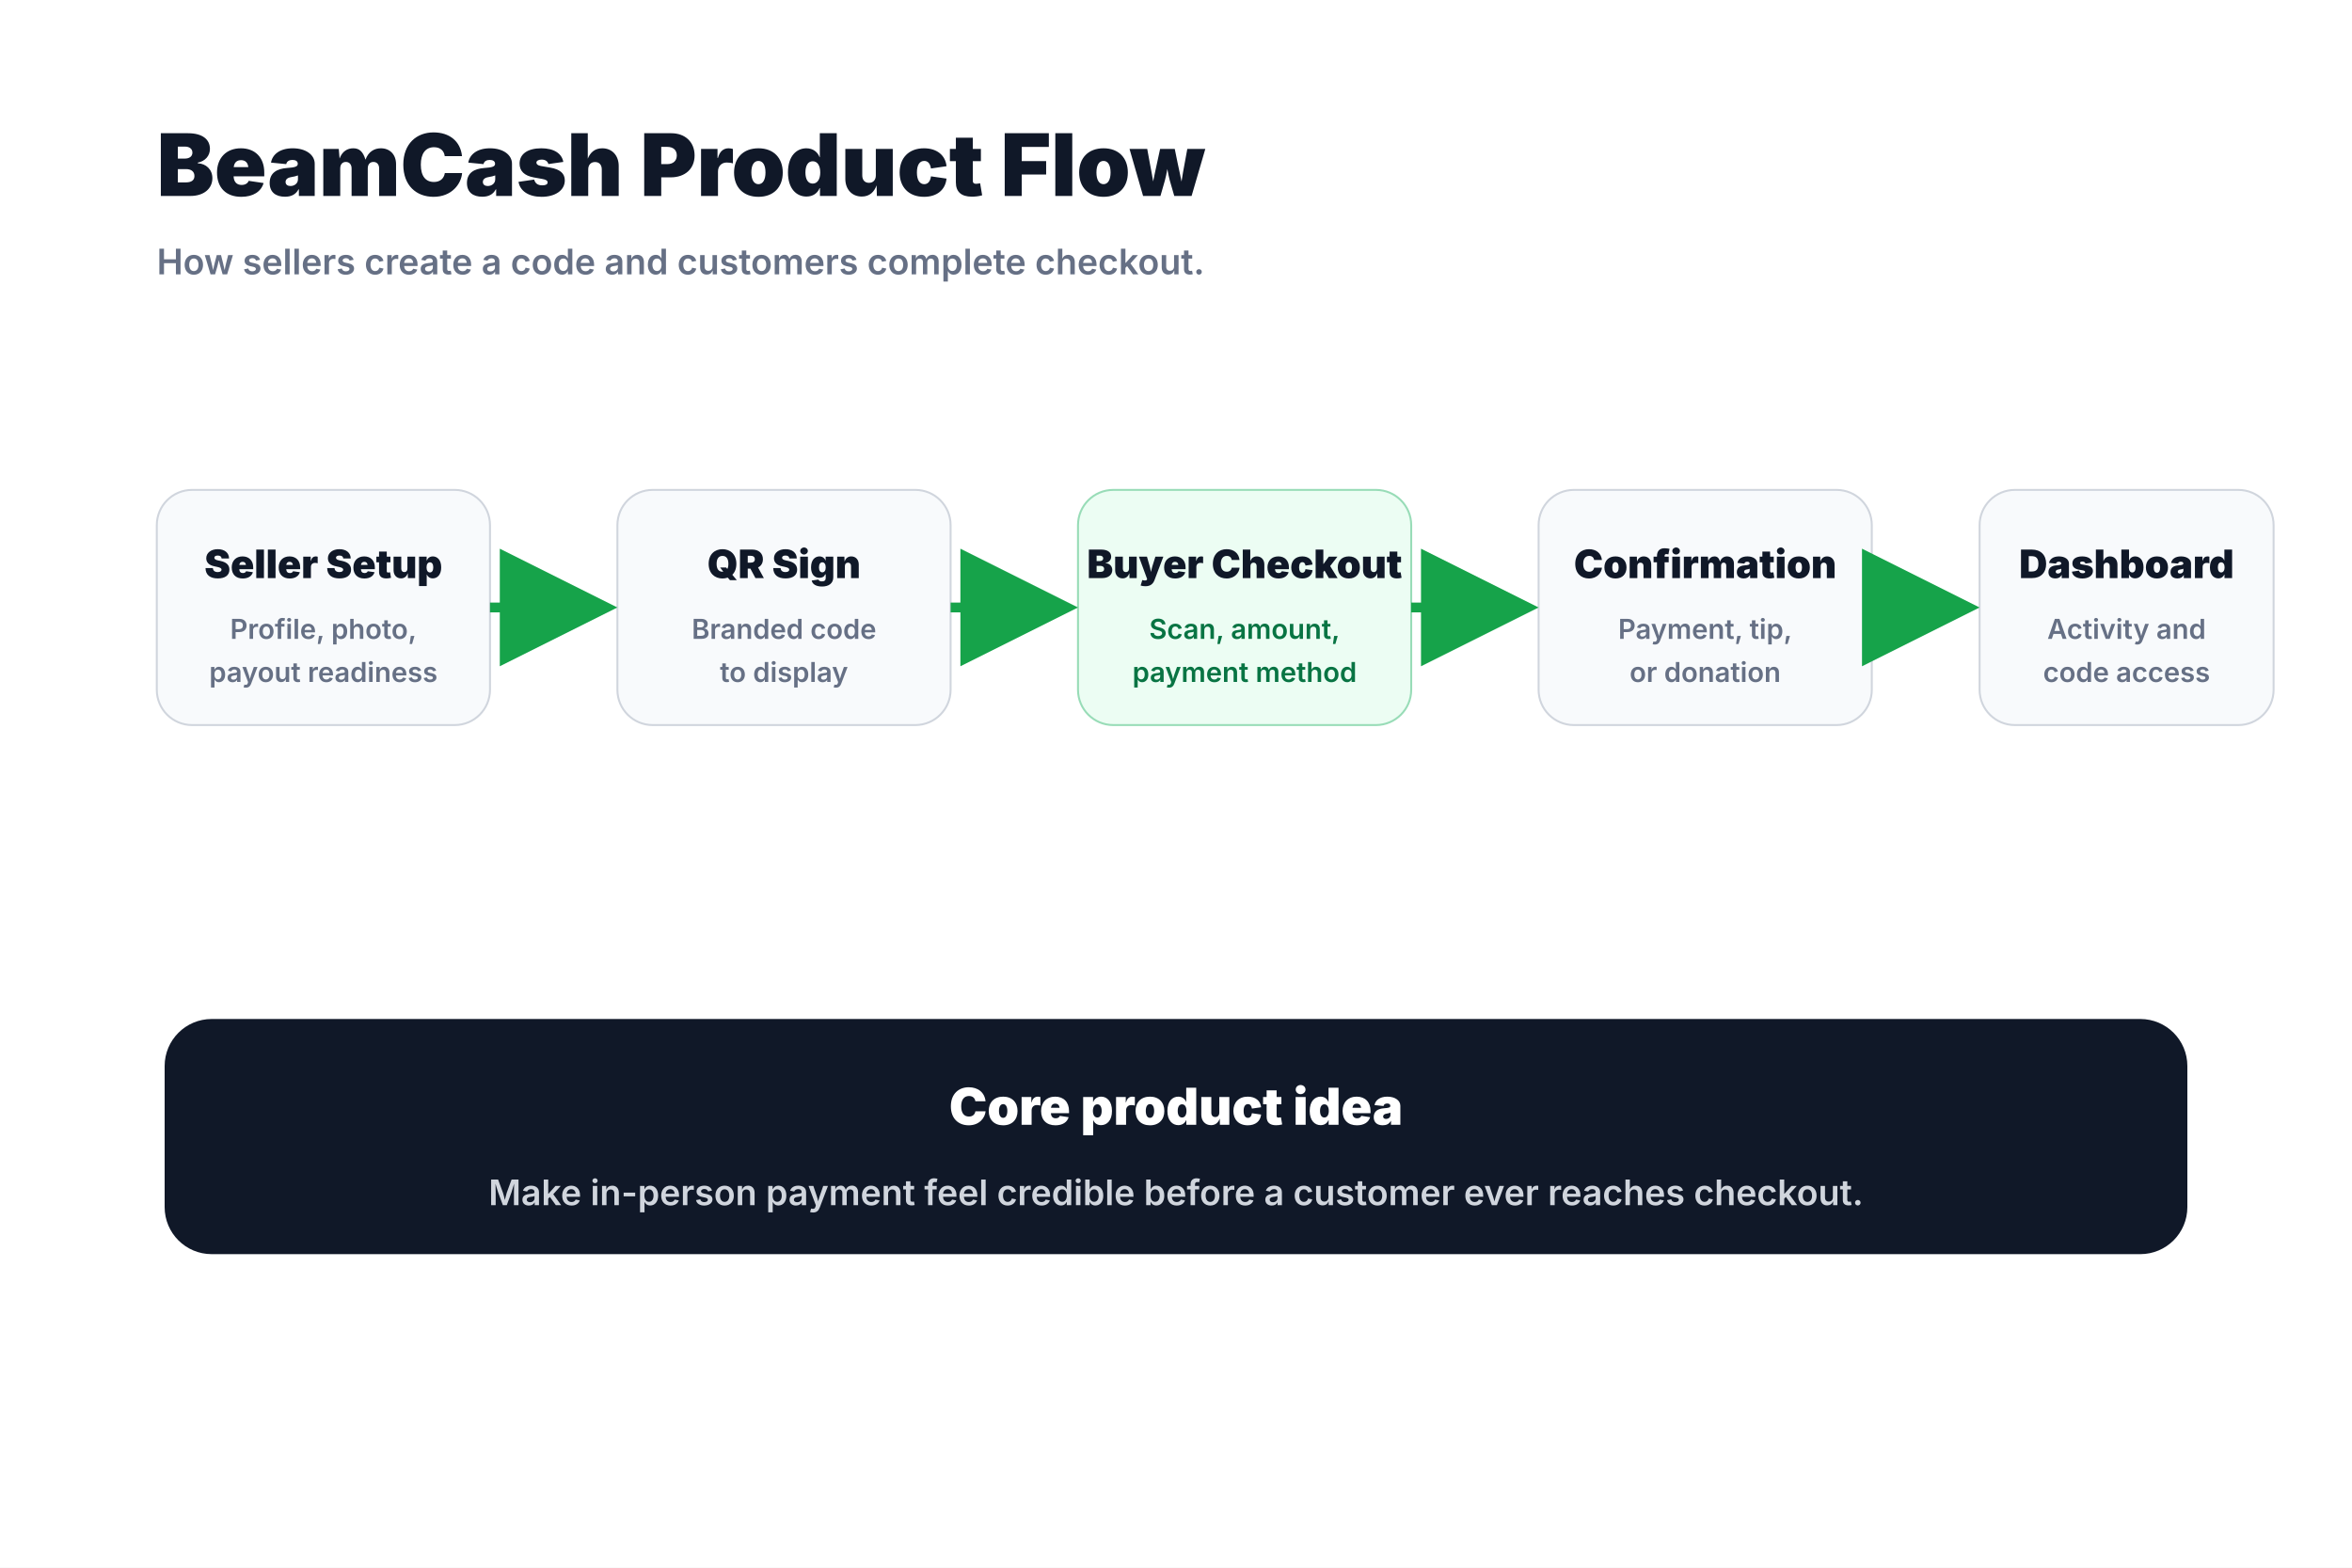
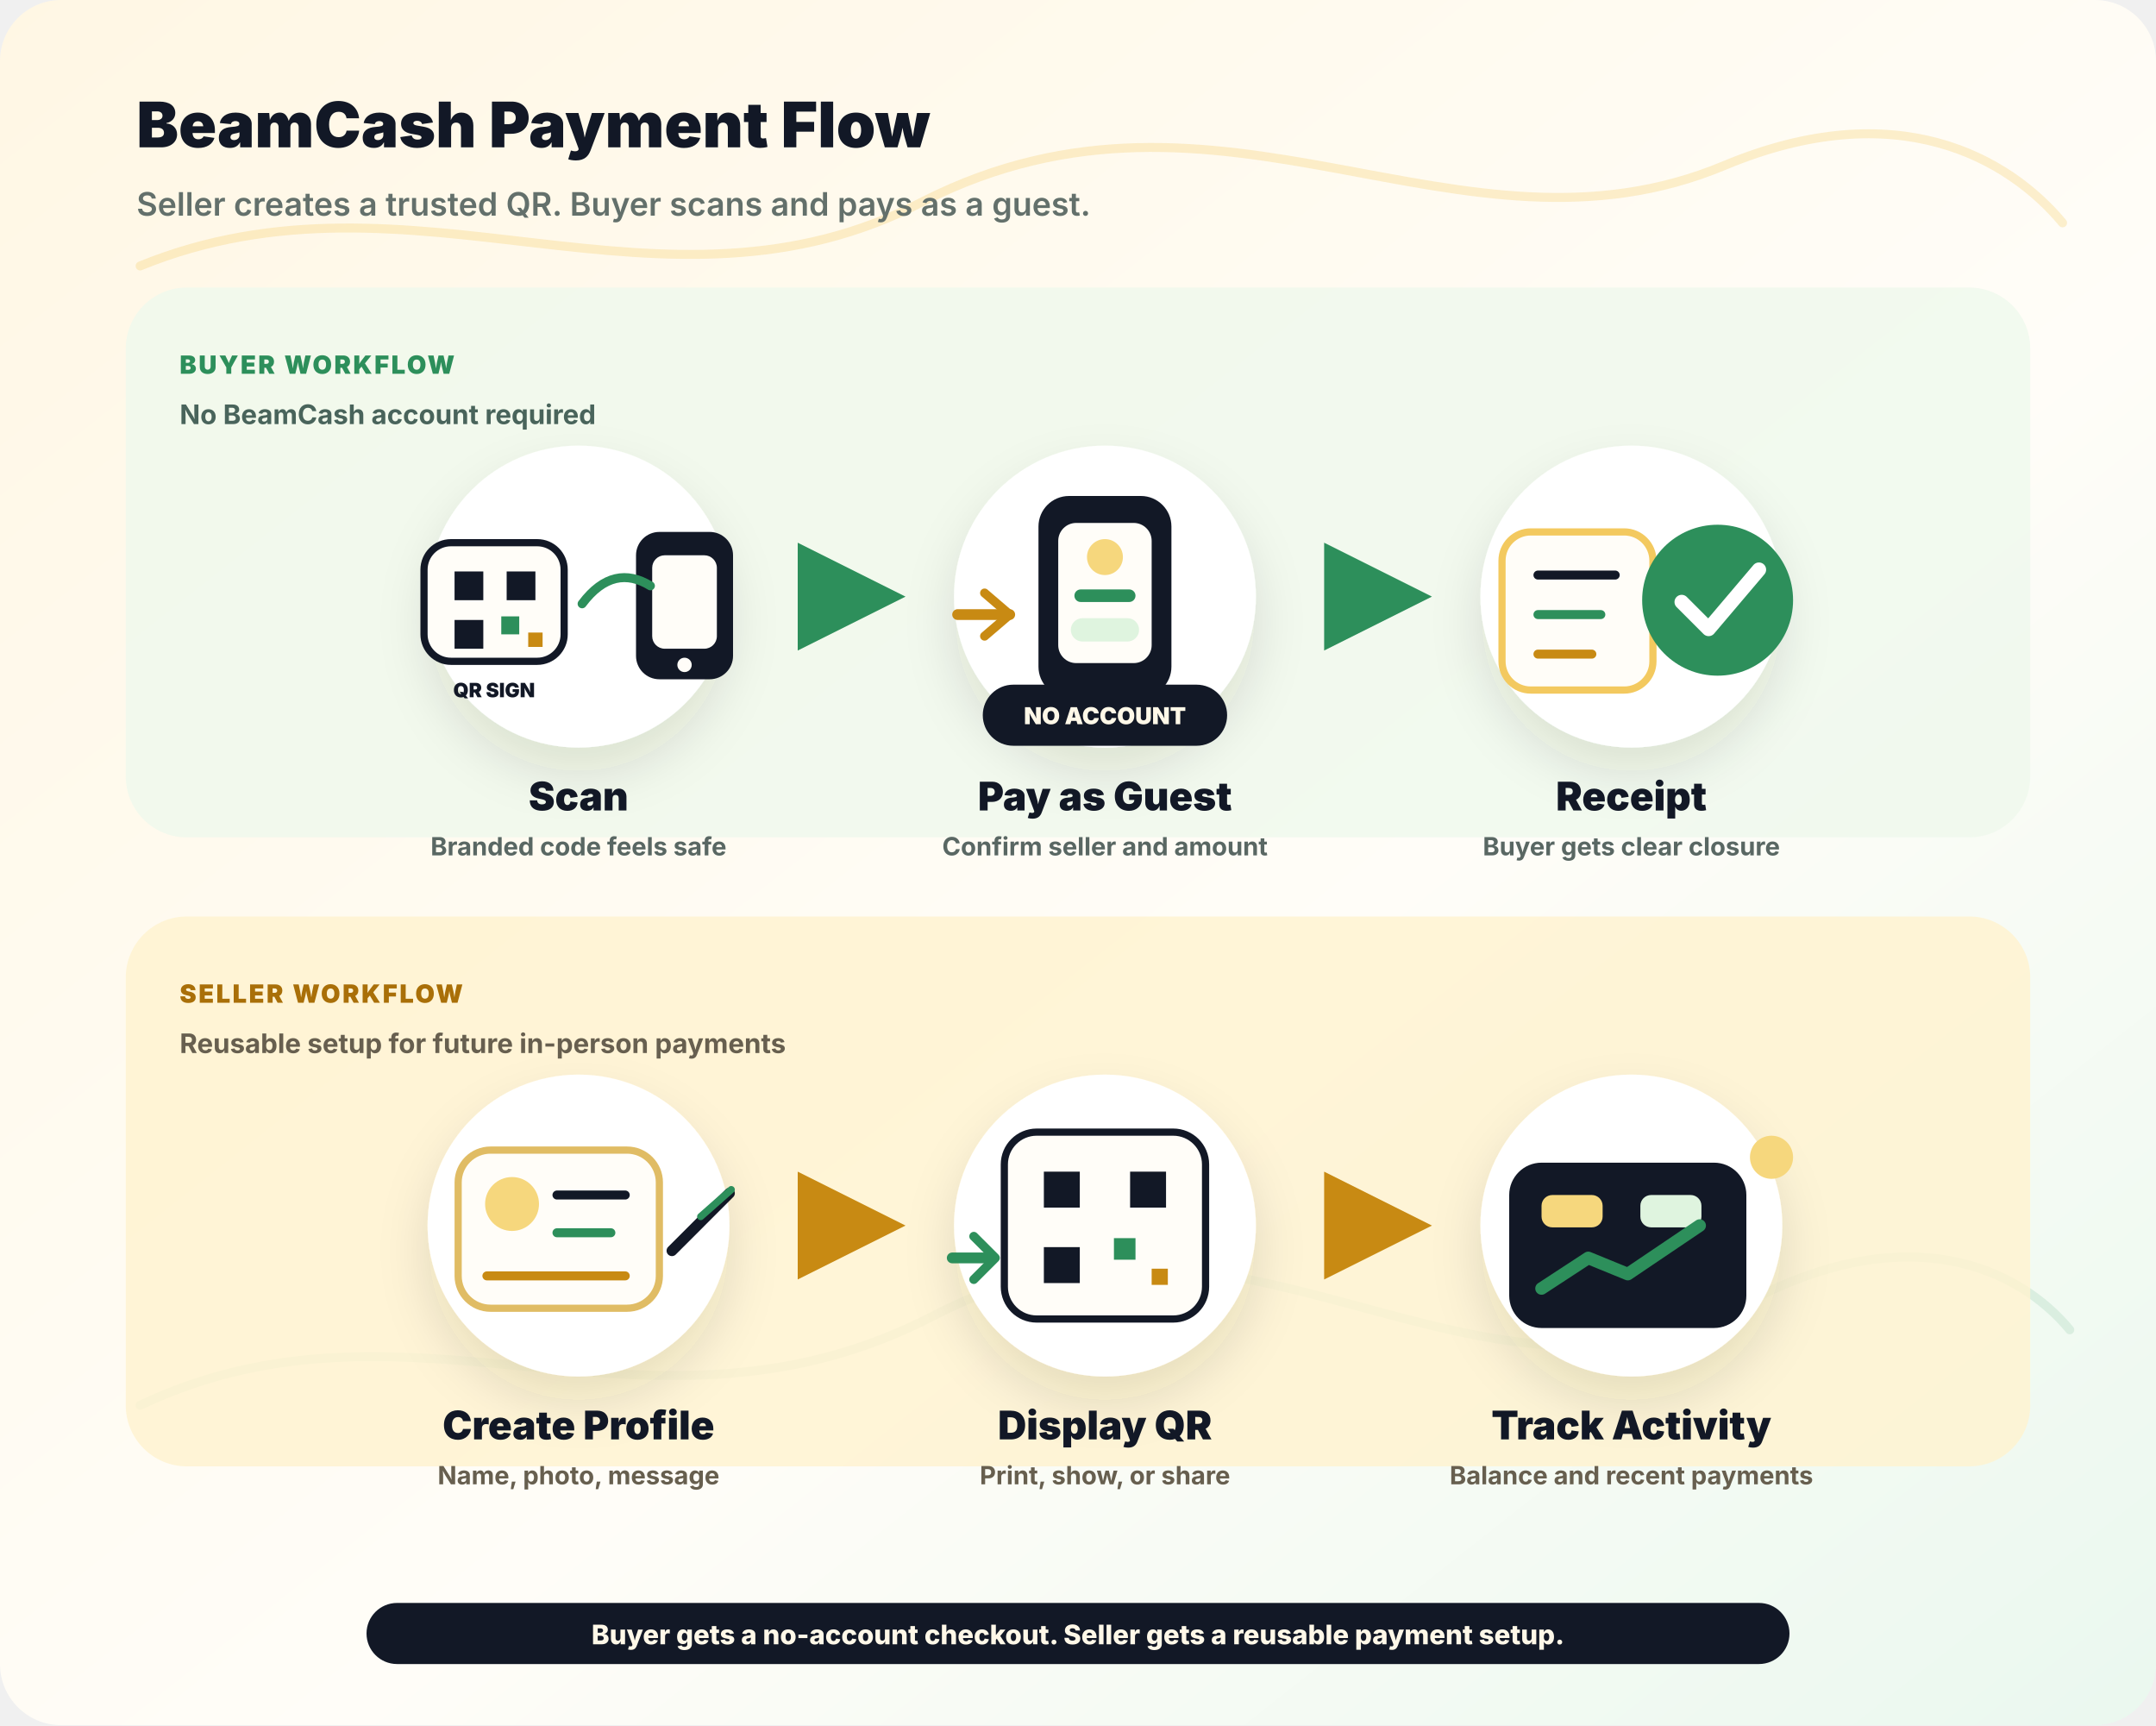
- <svg xmlns="http://www.w3.org/2000/svg" width="1200" height="800" viewBox="0 0 1200 800" role="img" aria-labelledby="title desc">
-   <rect width="1200" height="800" fill="#ffffff" />
-   <text x="80" y="100" font-family="Inter,Segoe UI,Arial" font-size="44" font-weight="900" fill="#101828">BeamCash Product Flow</text>
-   <text x="80" y="140" font-family="Inter,Segoe UI,Arial" font-size="18" font-weight="600" fill="#667085">How sellers create a code and customers complete checkout.</text>
+ <svg xmlns="http://www.w3.org/2000/svg" width="1200" height="960" viewBox="0 0 1200 960" role="img" aria-labelledby="title desc">
  <defs>
-     <marker id="arrow" markerWidth="12" markerHeight="12" refX="10" refY="6" orient="auto">
-       <path d="M0,0 L12,6 L0,12 Z" fill="#16a34a" />
+     <linearGradient id="paper" x1="0" x2="1" y1="0" y2="1">
+       <stop offset="0" stop-color="#fff7e4" />
+       <stop offset="0.58" stop-color="#fffdf8" />
+       <stop offset="1" stop-color="#eaf8ef" />
+     </linearGradient>
+     <filter id="softShadow" x="-18%" y="-18%" width="136%" height="146%">
+       <feDropShadow dx="0" dy="14" stdDeviation="14" flood-color="#3e3425" flood-opacity="0.12" />
+     </filter>
+     <marker id="buyerArrow" markerWidth="14" markerHeight="14" refX="11" refY="7" orient="auto">
+       <path d="M1 1 L13 7 L1 13 Z" fill="#2d8f5b" />
+     </marker>
+     <marker id="sellerArrow" markerWidth="14" markerHeight="14" refX="11" refY="7" orient="auto">
+       <path d="M1 1 L13 7 L1 13 Z" fill="#c88a13" />
    </marker>
  </defs>
-   <g font-family="Inter,Segoe UI,Arial">
-     <rect x="80" y="250" width="170" height="120" rx="18" fill="#f8fafc" stroke="#d0d5dd" />
-     <text x="165" y="295" text-anchor="middle" font-size="20" font-weight="900" fill="#101828">Seller Setup</text>
-     <text x="165" y="326" text-anchor="middle" font-size="14" font-weight="600" fill="#667085">Profile, photo,</text>
-     <text x="165" y="348" text-anchor="middle" font-size="14" font-weight="600" fill="#667085">payout readiness</text>
-     <rect x="315" y="250" width="170" height="120" rx="18" fill="#f8fafc" stroke="#d0d5dd" />
-     <text x="400" y="295" text-anchor="middle" font-size="20" font-weight="900" fill="#101828">QR Sign</text>
-     <text x="400" y="326" text-anchor="middle" font-size="14" font-weight="600" fill="#667085">Branded code</text>
-     <text x="400" y="348" text-anchor="middle" font-size="14" font-weight="600" fill="#667085">to display</text>
-     <rect x="550" y="250" width="170" height="120" rx="18" fill="#ecfdf3" stroke="#98dcb7" />
-     <text x="635" y="295" text-anchor="middle" font-size="20" font-weight="900" fill="#101828">Buyer Checkout</text>
-     <text x="635" y="326" text-anchor="middle" font-size="14" font-weight="600" fill="#087443">Scan, amount,</text>
-     <text x="635" y="348" text-anchor="middle" font-size="14" font-weight="600" fill="#087443">payment method</text>
-     <rect x="785" y="250" width="170" height="120" rx="18" fill="#f8fafc" stroke="#d0d5dd" />
-     <text x="870" y="295" text-anchor="middle" font-size="20" font-weight="900" fill="#101828">Confirmation</text>
-     <text x="870" y="326" text-anchor="middle" font-size="14" font-weight="600" fill="#667085">Payment, tip,</text>
-     <text x="870" y="348" text-anchor="middle" font-size="14" font-weight="600" fill="#667085">or donation</text>
-     <rect x="1010" y="250" width="150" height="120" rx="18" fill="#f8fafc" stroke="#d0d5dd" />
-     <text x="1085" y="295" text-anchor="middle" font-size="20" font-weight="900" fill="#101828">Dashboard</text>
-     <text x="1085" y="326" text-anchor="middle" font-size="14" font-weight="600" fill="#667085">Activity and</text>
-     <text x="1085" y="348" text-anchor="middle" font-size="14" font-weight="600" fill="#667085">code access</text>
+   <rect width="1200" height="960" rx="34" fill="url(#paper)" />
+   <path d="M78 148 C230 86 368 188 514 112 C680 28 812 154 960 92 C1056 52 1118 88 1148 124" fill="none" stroke="#f3c95f" stroke-width="5" stroke-linecap="round" opacity="0.28" />
+   <path d="M78 782 C230 710 362 814 520 732 C690 644 820 806 970 726 C1062 676 1124 706 1152 740" fill="none" stroke="#acd6bf" stroke-width="5" stroke-linecap="round" opacity="0.34" />
+   <g font-family="Inter, Segoe UI, Arial, sans-serif">
+     <text x="76" y="82" fill="#121826" font-size="35" font-weight="850">BeamCash Payment Flow</text>
+     <text x="76" y="120" fill="#63706b" font-size="18" font-weight="620">Seller creates a trusted QR. Buyer scans and pays as a guest.</text>
+     <g transform="translate(70 160)">
+       <rect width="1060" height="306" rx="34" fill="#eff9ed" opacity="0.82" />
+       <text x="30" y="48" fill="#2d8f5b" font-size="14" font-weight="900" letter-spacing="1.2">BUYER WORKFLOW</text>
+       <text x="30" y="76" fill="#49645b" font-size="15" font-weight="650">No BeamCash account required</text>
+       <g transform="translate(142 88)">
+         <circle cx="110" cy="84" r="84" fill="#ffffff" filter="url(#softShadow)" />
+         <rect x="24" y="54" width="78" height="66" rx="15" fill="#fffdf8" stroke="#121826" stroke-width="4" />
+         <rect x="41" y="70" width="16" height="16" fill="#121826" />
+         <rect x="70" y="70" width="16" height="16" fill="#121826" />
+         <rect x="41" y="97" width="16" height="16" fill="#121826" />
+         <rect x="67" y="95" width="10" height="10" fill="#2d8f5b" />
+         <rect x="82" y="104" width="8" height="8" fill="#c88a13" />
+         <text x="63" y="140" text-anchor="middle" fill="#121826" font-size="11" font-weight="900">QR SIGN</text>
+         <rect x="142" y="48" width="54" height="82" rx="13" fill="#121826" />
+         <rect x="151" y="61" width="36" height="52" rx="7" fill="#fffdf8" />
+         <circle cx="169" cy="122" r="4" fill="#fffdf8" />
+         <path d="M112 88 C124 72 137 70 150 78" fill="none" stroke="#2d8f5b" stroke-width="5" stroke-linecap="round" />
+         <text x="110" y="203" text-anchor="middle" fill="#121826" font-size="22" font-weight="850">Scan</text>
+         <text x="110" y="228" text-anchor="middle" fill="#596763" font-size="14" font-weight="650">Branded code feels safe</text>
+       </g>
+       <g transform="translate(435 88)">
+         <circle cx="110" cy="84" r="84" fill="#ffffff" filter="url(#softShadow)" />
+         <rect x="73" y="28" width="74" height="112" rx="17" fill="#121826" />
+         <rect x="84" y="43" width="52" height="78" rx="10" fill="#fffdf8" />
+         <circle cx="110" cy="62" r="10" fill="#f6d77d" />
+         <rect x="93" y="80" width="34" height="7" rx="3.5" fill="#2d8f5b" />
+         <rect x="91" y="96" width="38" height="13" rx="6.5" fill="#dff4df" />
+         <rect x="42" y="133" width="136" height="34" rx="17" fill="#121826" />
+         <text x="110" y="155" text-anchor="middle" fill="#fff8e8" font-size="13" font-weight="900">NO ACCOUNT</text>
+         <path d="M28 94 L57 94" stroke="#c88a13" stroke-width="6" stroke-linecap="round" />
+         <path d="M43 82 L57 94 L43 106" fill="none" stroke="#c88a13" stroke-width="5" stroke-linecap="round" stroke-linejoin="round" />
+         <text x="110" y="203" text-anchor="middle" fill="#121826" font-size="22" font-weight="850">Pay as Guest</text>
+         <text x="110" y="228" text-anchor="middle" fill="#596763" font-size="14" font-weight="650">Confirm seller and amount</text>
+       </g>
+       <g transform="translate(728 88)">
+         <circle cx="110" cy="84" r="84" fill="#ffffff" filter="url(#softShadow)" />
+         <rect x="38" y="48" width="84" height="88" rx="16" fill="#fffdf8" stroke="#f3c95f" stroke-width="4" />
+         <line x1="58" y1="72" x2="101" y2="72" stroke="#121826" stroke-width="5" stroke-linecap="round" />
+         <line x1="58" y1="94" x2="93" y2="94" stroke="#2d8f5b" stroke-width="5" stroke-linecap="round" />
+         <line x1="58" y1="116" x2="88" y2="116" stroke="#c88a13" stroke-width="5" stroke-linecap="round" />
+         <circle cx="158" cy="86" r="42" fill="#2d8f5b" />
+         <path d="M138 87 L153 102 L181 69" fill="none" stroke="#ffffff" stroke-width="8" stroke-linecap="round" stroke-linejoin="round" />
+         <text x="110" y="203" text-anchor="middle" fill="#121826" font-size="22" font-weight="850">Receipt</text>
+         <text x="110" y="228" text-anchor="middle" fill="#596763" font-size="14" font-weight="650">Buyer gets clear closure</text>
+       </g>
+       <g stroke="#2d8f5b" stroke-width="5" stroke-linecap="round" marker-end="url(#buyerArrow)">
+         <line x1="380" y1="172" x2="424" y2="172" />
+         <line x1="673" y1="172" x2="717" y2="172" />
+       </g>
+     </g>
+     <g transform="translate(70 510)">
+       <rect width="1060" height="306" rx="34" fill="#fff3cf" opacity="0.82" />
+       <text x="30" y="48" fill="#a96f08" font-size="14" font-weight="900" letter-spacing="1.2">SELLER WORKFLOW</text>
+       <text x="30" y="76" fill="#675f4f" font-size="15" font-weight="650">Reusable setup for future in-person payments</text>
+       <g transform="translate(142 88)">
+         <circle cx="110" cy="84" r="84" fill="#ffffff" filter="url(#softShadow)" />
+         <rect x="43" y="42" width="112" height="88" rx="18" fill="#fffdf8" stroke="#e0bc64" stroke-width="4" />
+         <circle cx="73" cy="72" r="15" fill="#f6d77d" />
+         <line x1="98" y1="67" x2="136" y2="67" stroke="#121826" stroke-width="5" stroke-linecap="round" />
+         <line x1="98" y1="88" x2="128" y2="88" stroke="#2d8f5b" stroke-width="5" stroke-linecap="round" />
+         <line x1="59" y1="112" x2="136" y2="112" stroke="#c88a13" stroke-width="5" stroke-linecap="round" />
+         <path d="M162 98 L194 66" stroke="#121826" stroke-width="6" stroke-linecap="round" />
+         <path d="M178 79 L195 64" stroke="#2d8f5b" stroke-width="4" stroke-linecap="round" />
+         <text x="110" y="203" text-anchor="middle" fill="#121826" font-size="22" font-weight="850">Create Profile</text>
+         <text x="110" y="228" text-anchor="middle" fill="#675f4f" font-size="14" font-weight="650">Name, photo, message</text>
+       </g>
+       <g transform="translate(435 88)">
+         <circle cx="110" cy="84" r="84" fill="#ffffff" filter="url(#softShadow)" />
+         <rect x="54" y="32" width="112" height="104" rx="18" fill="#fffdf8" stroke="#121826" stroke-width="4" />
+         <rect x="76" y="54" width="20" height="20" fill="#121826" />
+         <rect x="124" y="54" width="20" height="20" fill="#121826" />
+         <rect x="76" y="96" width="20" height="20" fill="#121826" />
+         <rect x="115" y="91" width="12" height="12" fill="#2d8f5b" />
+         <rect x="136" y="108" width="9" height="9" fill="#c88a13" />
+         <path d="M25 102 L47 102" stroke="#2d8f5b" stroke-width="6" stroke-linecap="round" />
+         <path d="M37 90 L49 102 L37 114" fill="none" stroke="#2d8f5b" stroke-width="5" stroke-linecap="round" stroke-linejoin="round" />
+         <text x="110" y="203" text-anchor="middle" fill="#121826" font-size="22" font-weight="850">Display QR</text>
+         <text x="110" y="228" text-anchor="middle" fill="#675f4f" font-size="14" font-weight="650">Print, show, or share</text>
+       </g>
+       <g transform="translate(728 88)">
+         <circle cx="110" cy="84" r="84" fill="#ffffff" filter="url(#softShadow)" />
+         <rect x="42" y="49" width="132" height="92" rx="18" fill="#121826" />
+         <rect x="60" y="67" width="34" height="18" rx="6" fill="#f6d77d" />
+         <rect x="115" y="67" width="34" height="18" rx="6" fill="#dff4df" />
+         <polyline points="60,119 86,102 108,111 148,84" fill="none" stroke="#2d8f5b" stroke-width="7" stroke-linecap="round" stroke-linejoin="round" />
+         <circle cx="188" cy="46" r="12" fill="#f6d77d" />
+         <text x="110" y="203" text-anchor="middle" fill="#121826" font-size="22" font-weight="850">Track Activity</text>
+         <text x="110" y="228" text-anchor="middle" fill="#675f4f" font-size="14" font-weight="650">Balance and recent payments</text>
+       </g>
+       <g stroke="#c88a13" stroke-width="5" stroke-linecap="round" marker-end="url(#sellerArrow)">
+         <line x1="380" y1="172" x2="424" y2="172" />
+         <line x1="673" y1="172" x2="717" y2="172" />
+       </g>
+     </g>
+     <g transform="translate(204 892)">
+       <rect width="792" height="34" rx="17" fill="#121826" />
+       <text x="396" y="23" text-anchor="middle" fill="#fff8e8" font-size="15" font-weight="820">Buyer gets a no-account checkout. Seller gets a reusable payment setup.</text>
+     </g>
  </g>
-   <line x1="250" y1="310" x2="305" y2="310" stroke="#16a34a" stroke-width="5" marker-end="url(#arrow)" />
-   <line x1="485" y1="310" x2="540" y2="310" stroke="#16a34a" stroke-width="5" marker-end="url(#arrow)" />
-   <line x1="720" y1="310" x2="775" y2="310" stroke="#16a34a" stroke-width="5" marker-end="url(#arrow)" />
-   <line x1="955" y1="310" x2="1000" y2="310" stroke="#16a34a" stroke-width="5" marker-end="url(#arrow)" />
-   <rect x="84" y="520" width="1032" height="120" rx="24" fill="#101828" />
-   <text x="600" y="574" text-anchor="middle" font-family="Inter,Segoe UI,Arial" font-size="26" font-weight="900" fill="#ffffff">Core product idea</text>
-   <text x="600" y="615" text-anchor="middle" font-family="Inter,Segoe UI,Arial" font-size="18" font-weight="600" fill="#d0d5dd">Make in-person payment feel credible before a customer ever reaches checkout.</text>
</svg>
